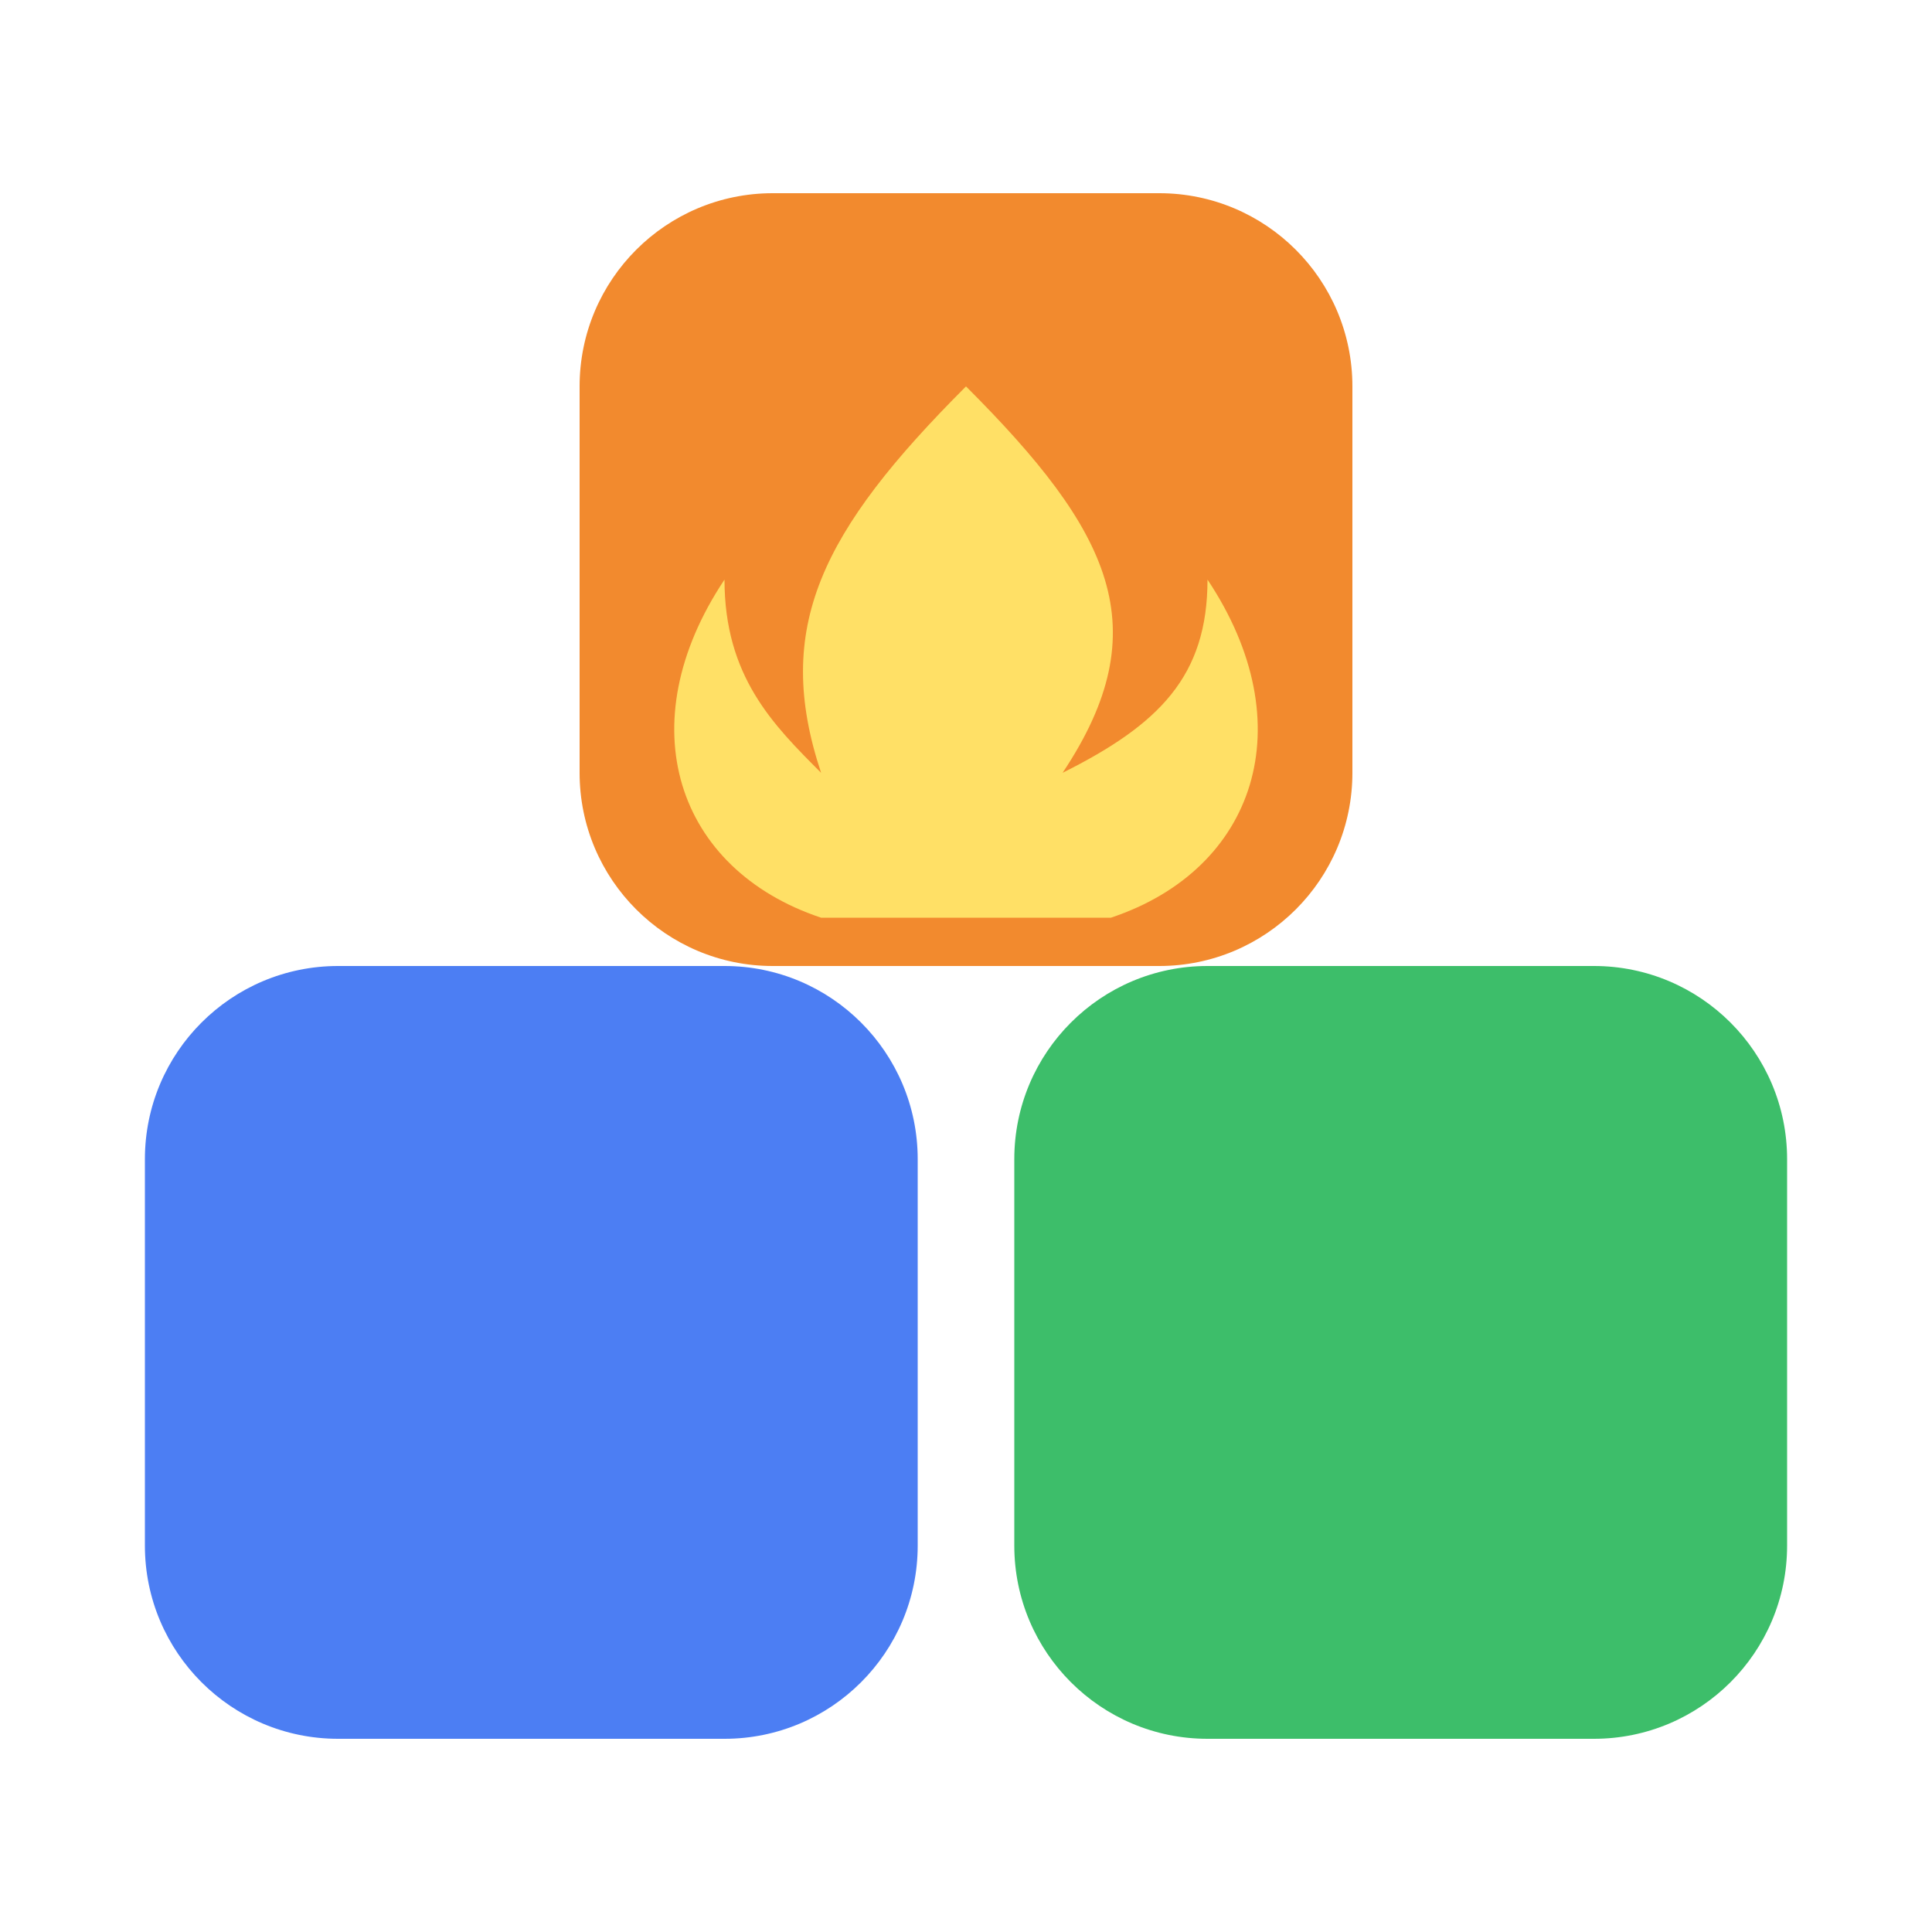
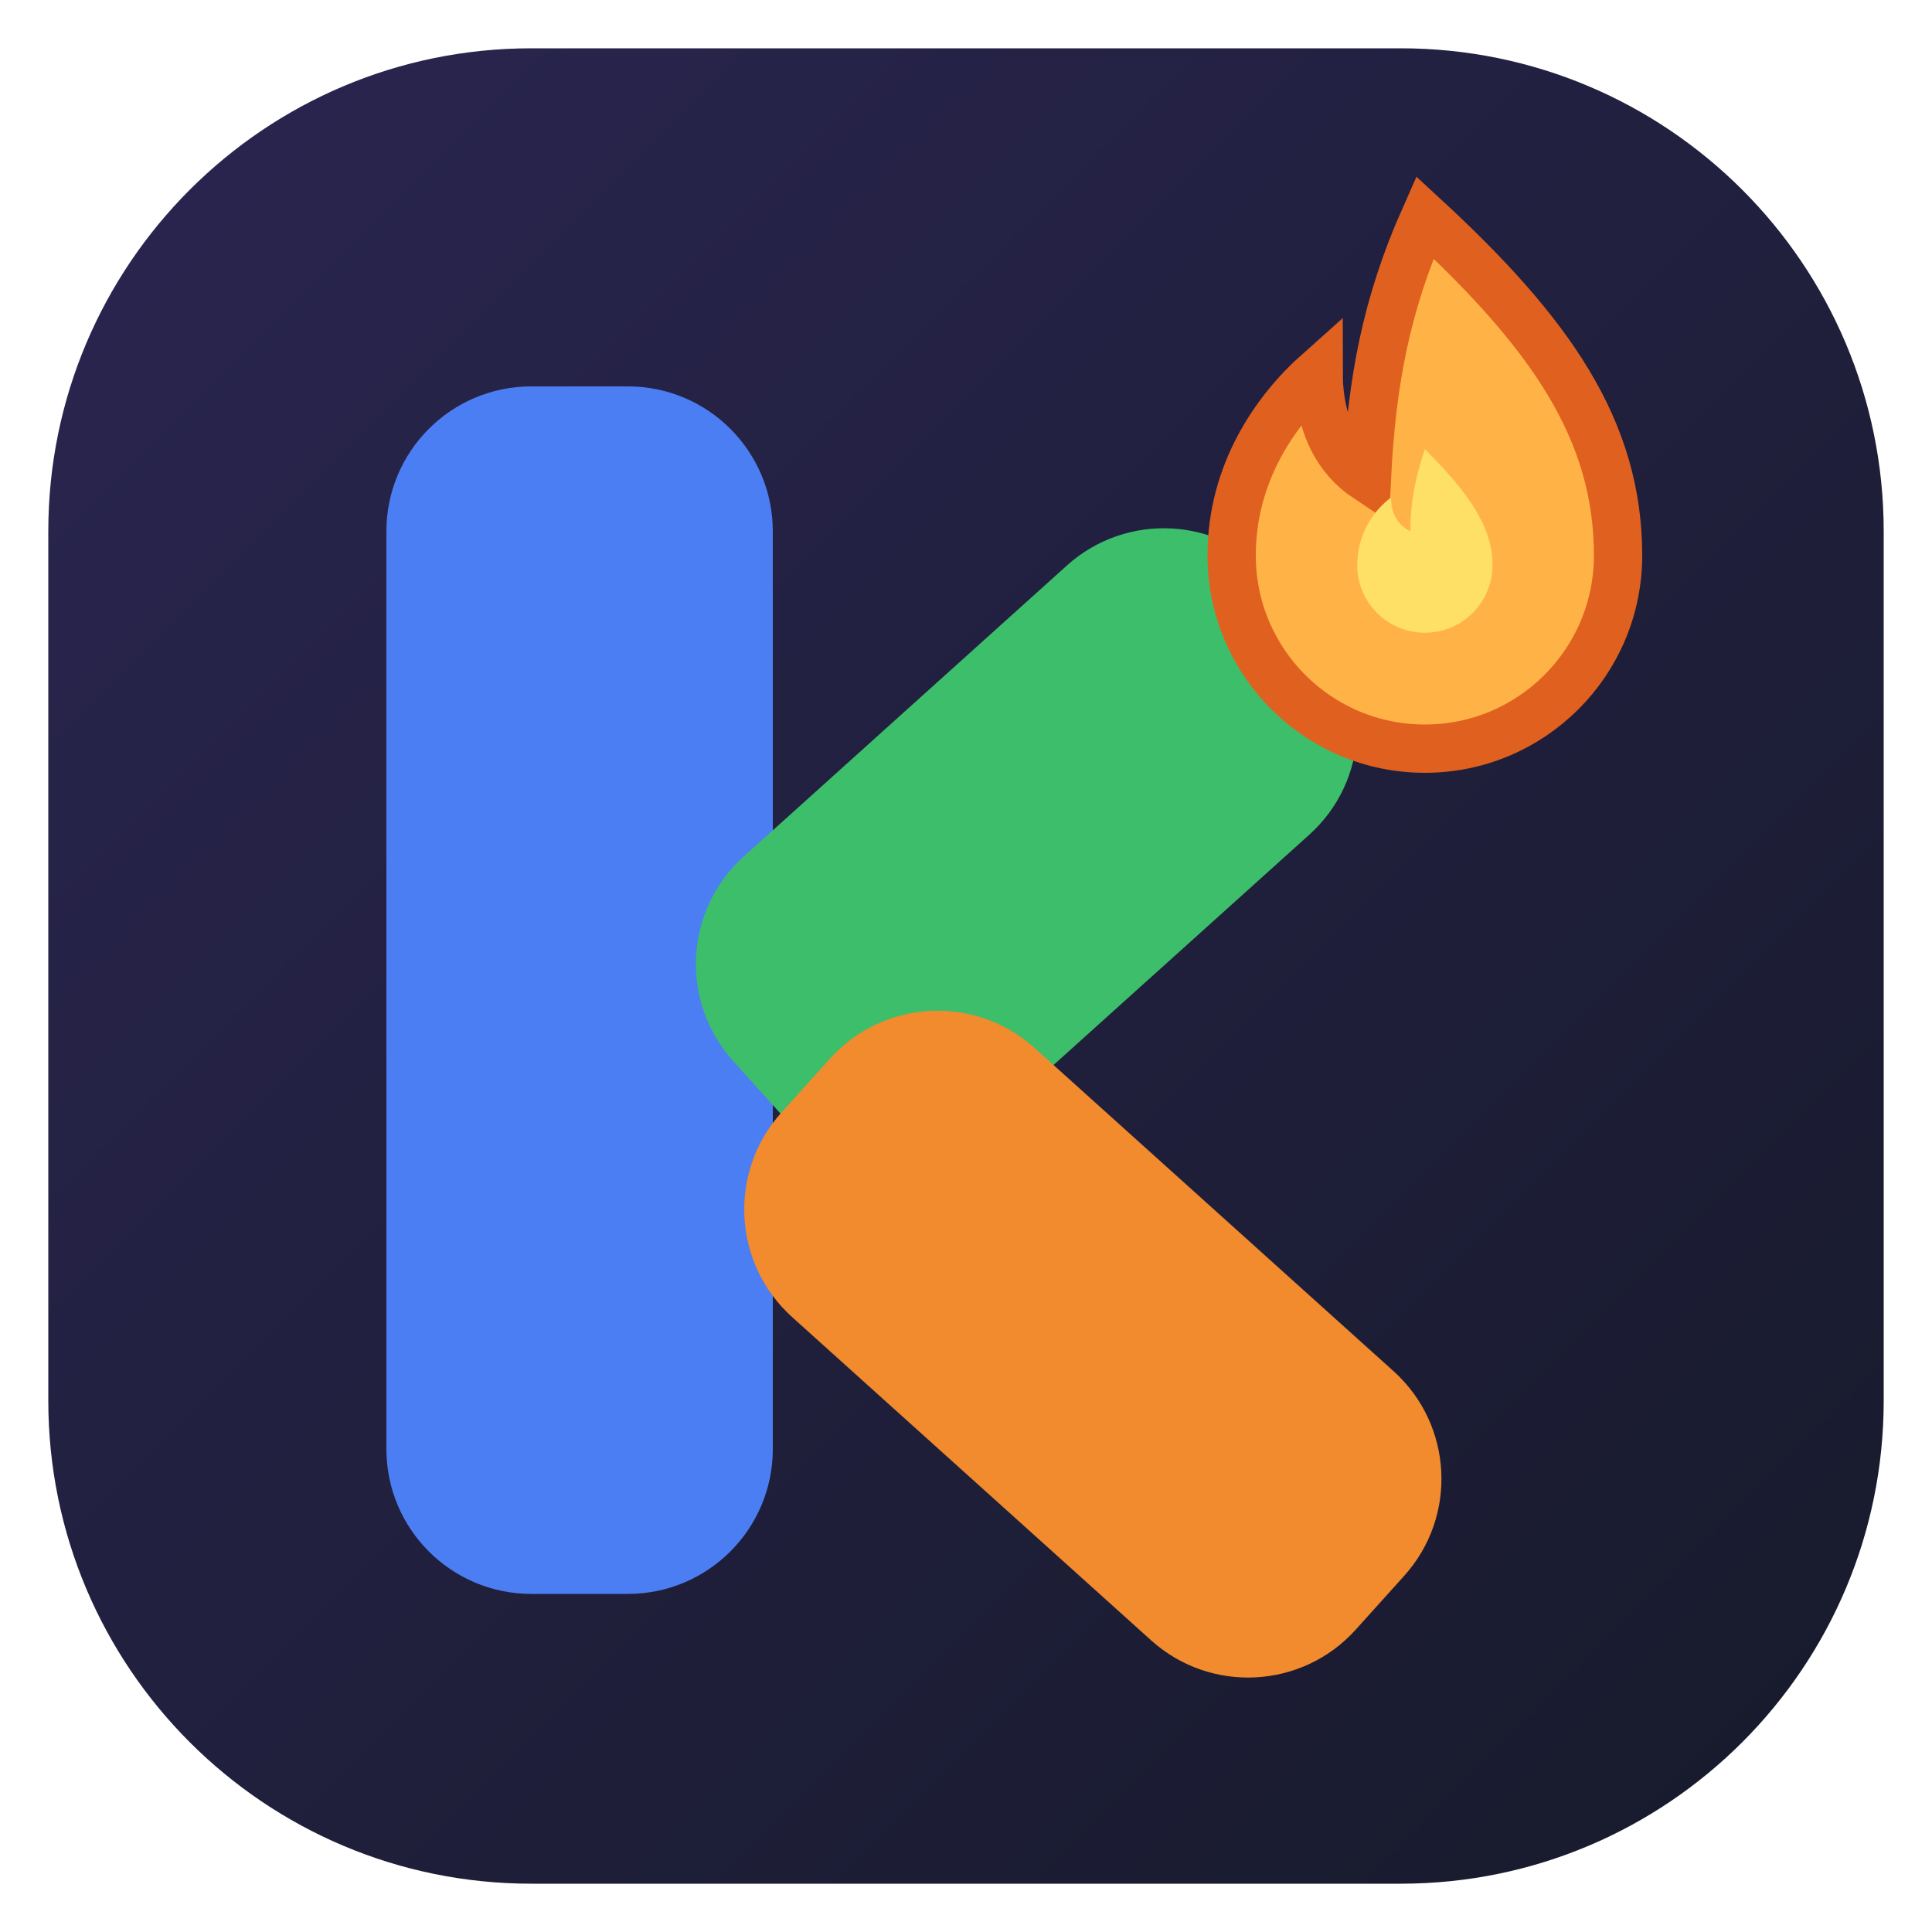
- <svg xmlns="http://www.w3.org/2000/svg" viewBox="0 0 40 40">
-   <rect x="3" y="20" width="16" height="16" rx="4" fill="#4C7EF3" />
-   <rect x="21" y="20" width="16" height="16" rx="4" fill="#3DBE6A" />
-   <rect x="12" y="4" width="16" height="16" rx="4" fill="#F28A2E" />
-   <path d="M20 8 c3 3 4 5 2 8 c2-1 3-2 3-4 c2 3 1 6-2 7 h-6 c-3-1-4-4-2-7 c0 2 1 3 2 4 c-1-3 0-5 3-8z" fill="#FFE066" />
+ <svg xmlns="http://www.w3.org/2000/svg" viewBox="0 0 40 40" width="64" height="64">
+   <defs>
+     <linearGradient id="kgr" x1="0" y1="0" x2="1" y2="1">
+       <stop offset="0" stop-color="#2a2550" />
+       <stop offset="1" stop-color="#171a2b" />
+     </linearGradient>
+   </defs>
+   <rect x="1" y="1" width="38" height="38" rx="10" fill="url(#kgr)" />
+   <rect x="8" y="8" width="8" height="25" rx="3" fill="#4C7EF3" />
+   <rect x="15" y="17.5" width="15" height="7.5" rx="3" fill="#3DBE6A" transform="rotate(-42 17 21)" />
+   <rect x="16" y="20" width="16" height="7.5" rx="3" fill="#F28A2E" transform="rotate(42 18 24)" />
+   <path d="M29.5 4.5c2.6 2.4 4 4.4 4 7a4 4 0 0 1-8 0c0-1.7.9-3 1.8-3.8 0 1.1.4 1.8 1 2.2.1-2 .4-3.6 1.2-5.4z" fill="#FFB347" stroke="#E0611F" stroke-width="1" />
+   <path d="M29.5 9.3c.9.9 1.4 1.6 1.4 2.4a1.4 1.4 0 0 1-2.8 0c0-.6.3-1.1.7-1.4 0 .4.2.6.4.7 0-.6.1-1.1.3-1.7z" fill="#FFE066" />
</svg>
